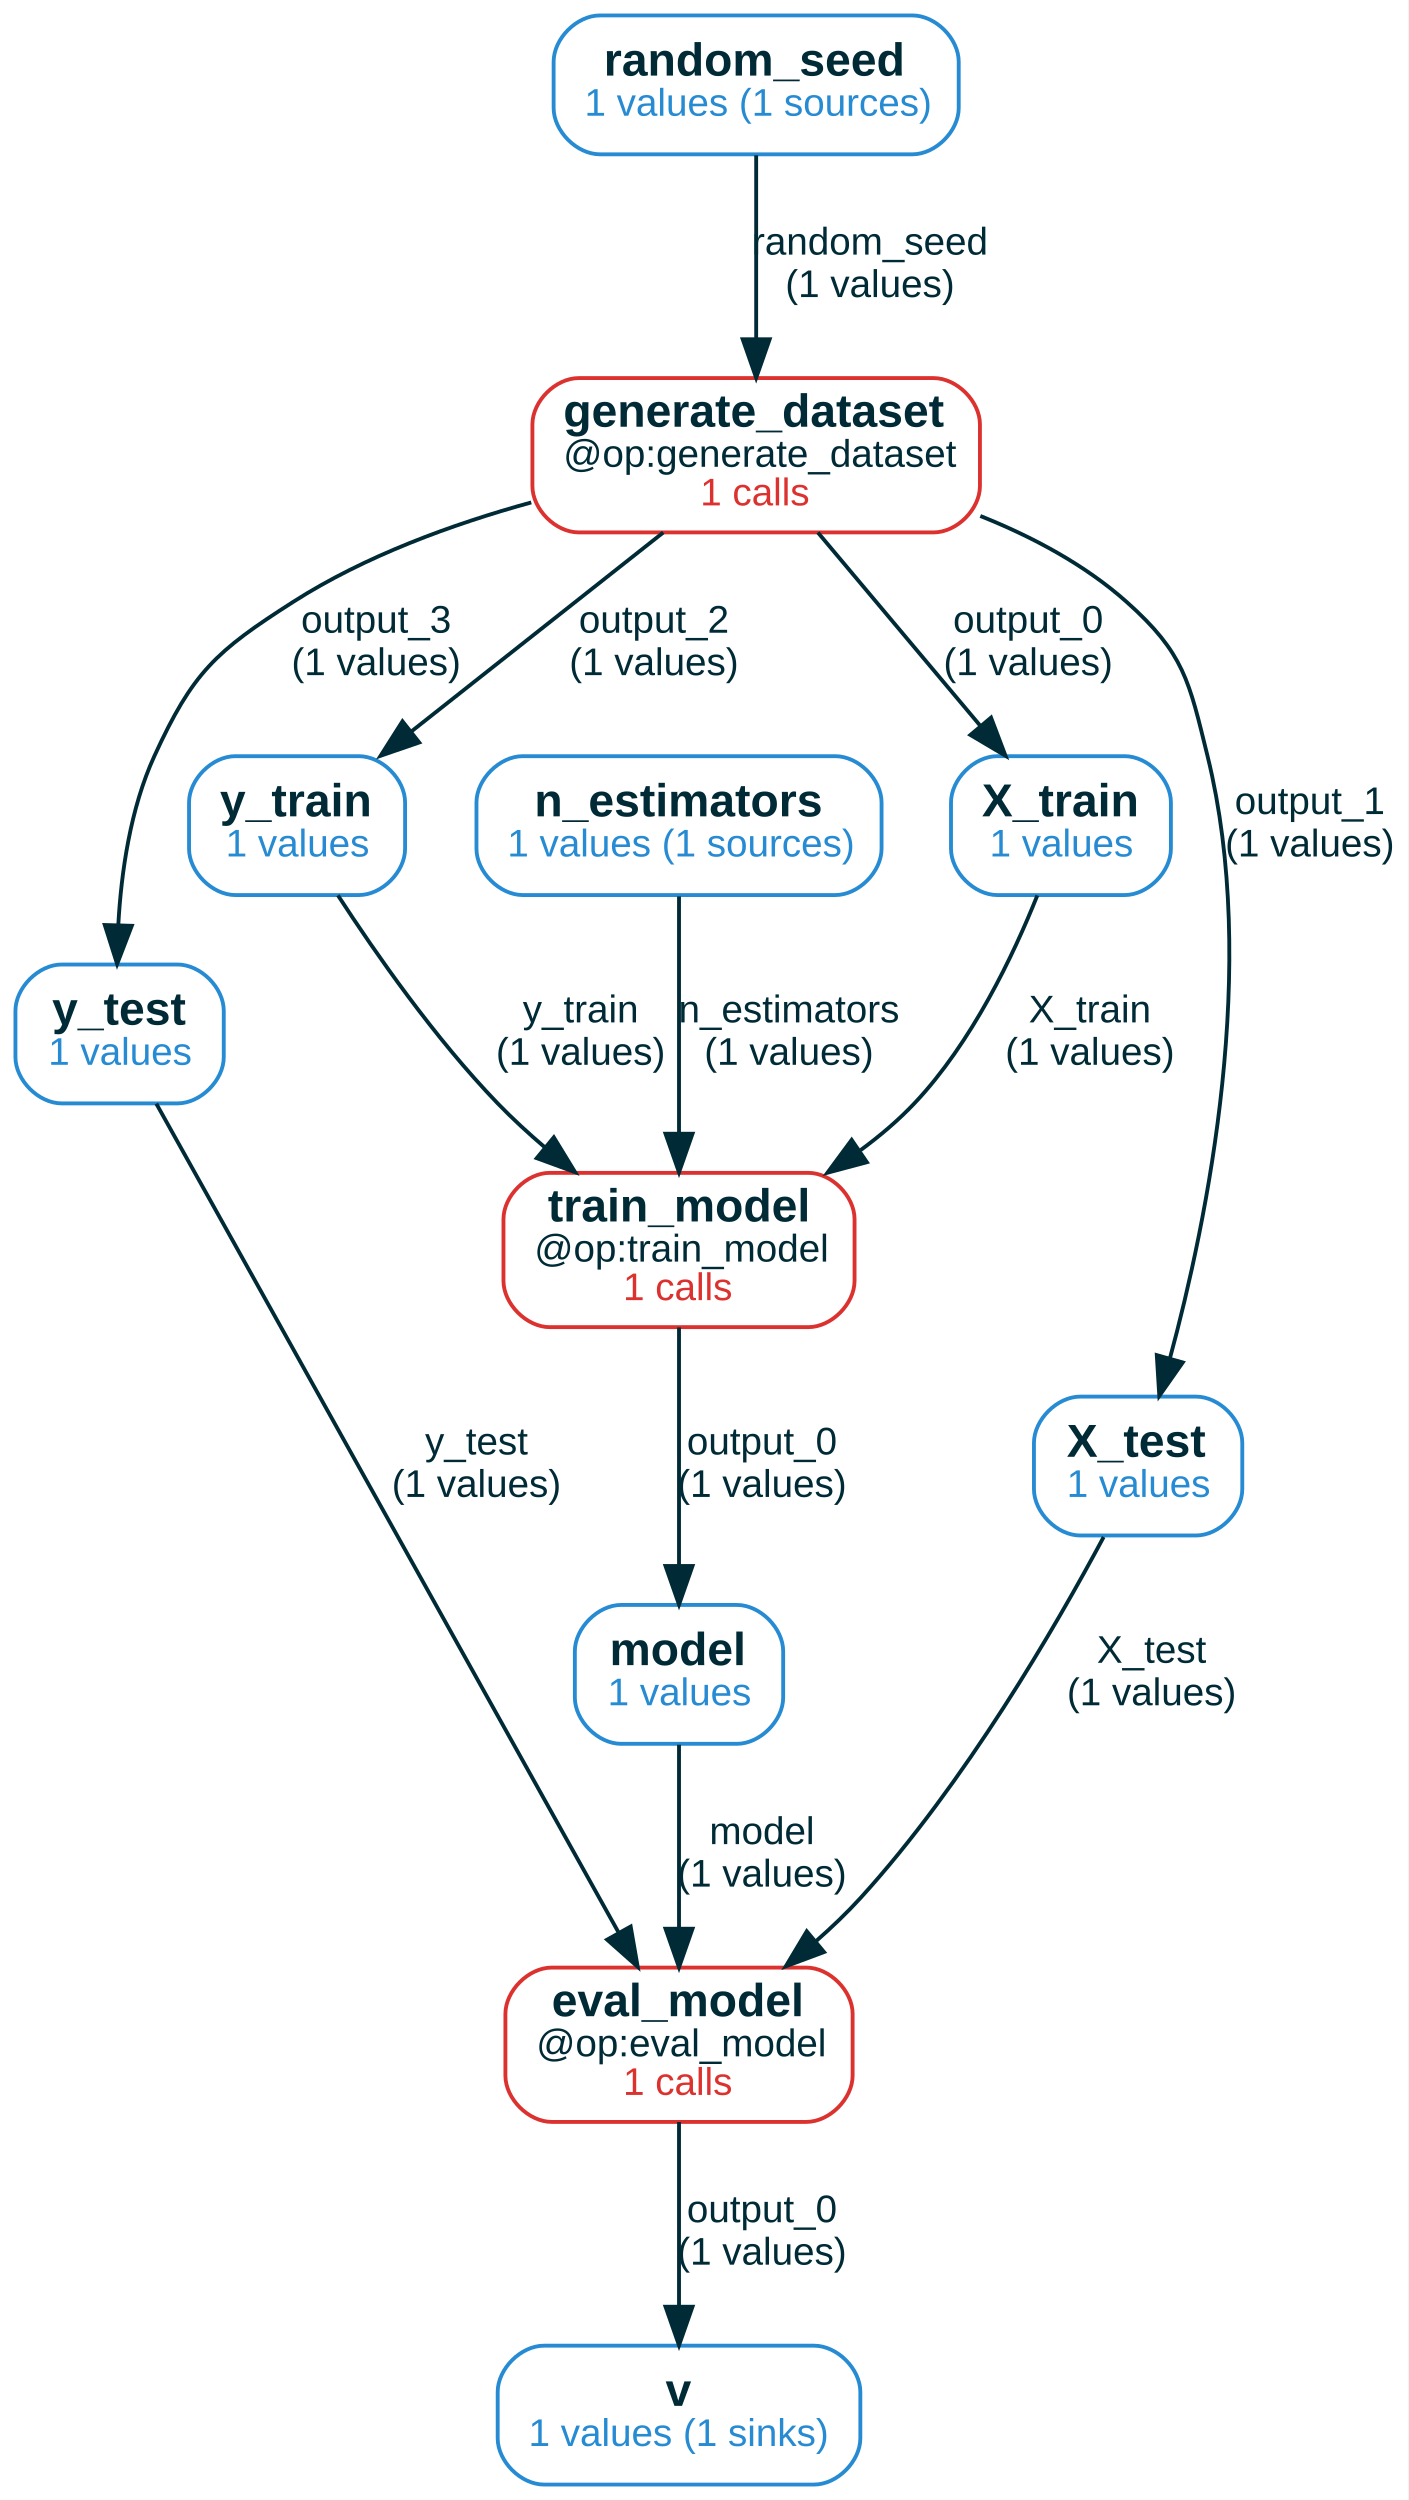
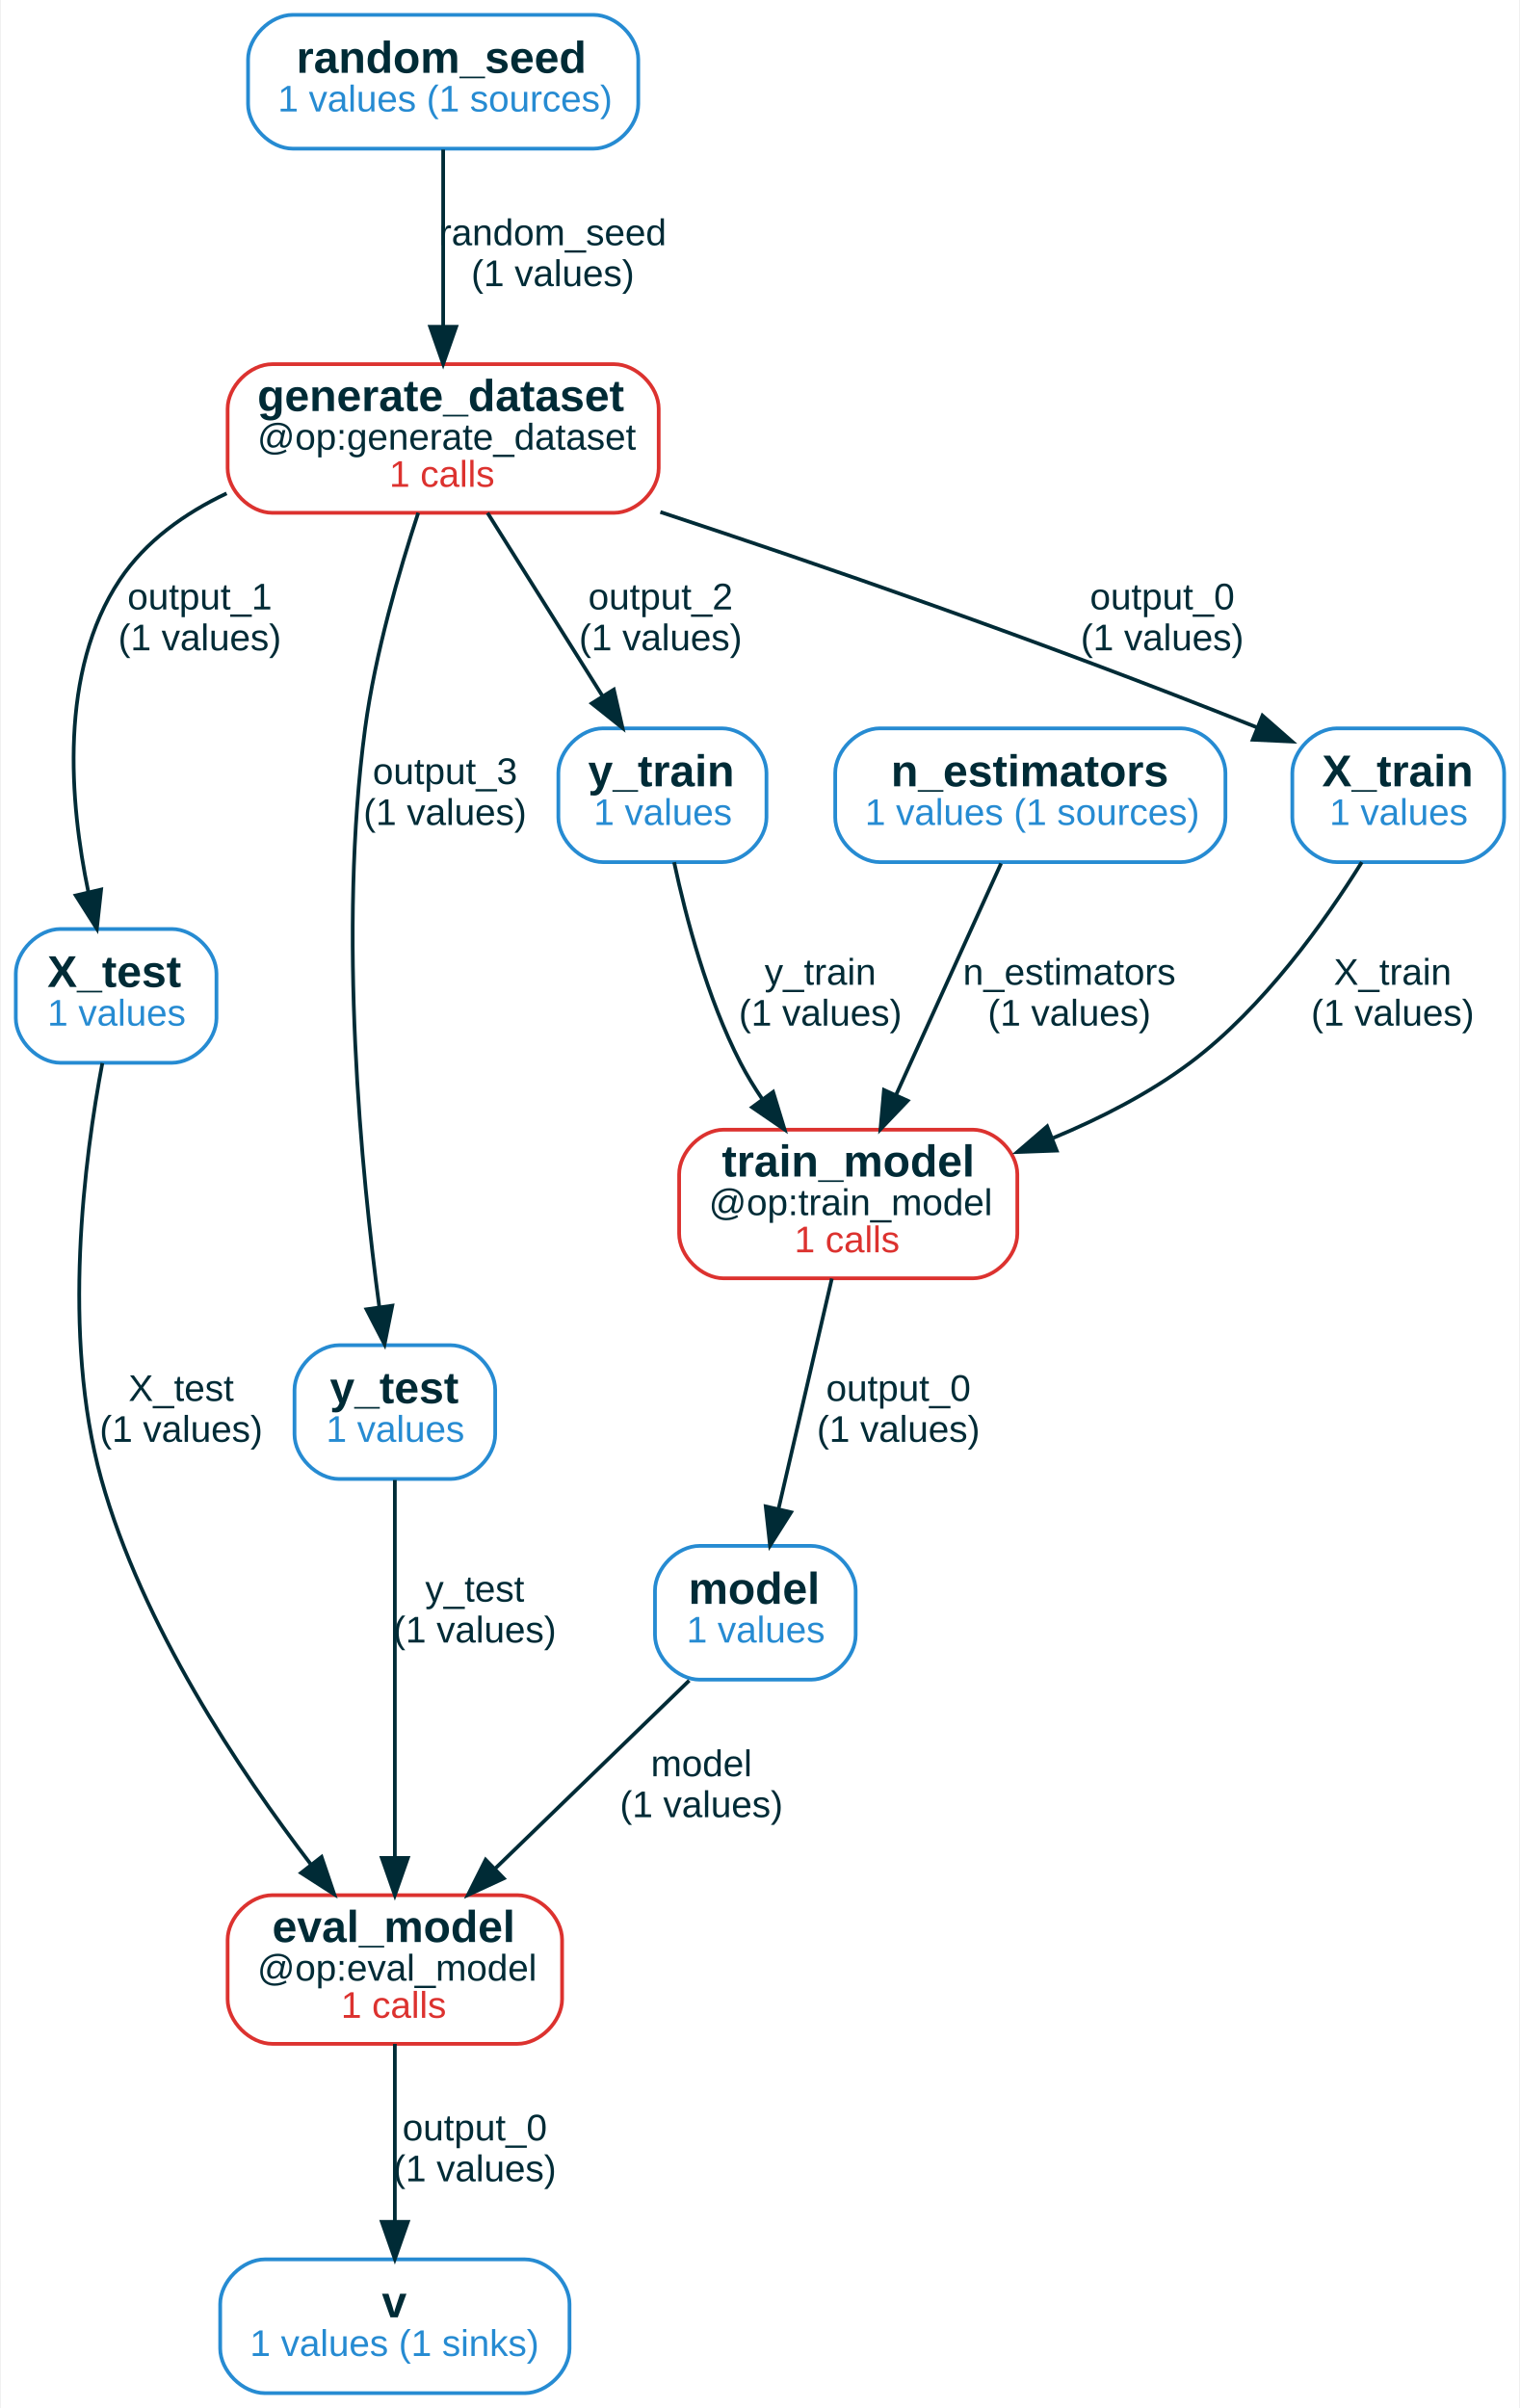
- <svg xmlns="http://www.w3.org/2000/svg" width="365pt" height="648pt" viewBox="0.00 0.00 365.00 648.00">
+ <svg xmlns="http://www.w3.org/2000/svg" width="409pt" height="648pt" viewBox="0.00 0.00 408.50 648.00">
  <g id="graph0" class="graph" transform="scale(1 1) rotate(0) translate(4 644)">
-     <polygon fill="white" stroke="transparent" points="-4,4 -4,-644 361,-644 361,4 -4,4" />
+     <polygon fill="white" stroke="transparent" points="-4,4 -4,-644 404.5,-644 404.5,4 -4,4" />
    <g id="node1" class="node">
+       <path fill="none" stroke="#268bd2" d="M137,-36C137,-36 67,-36 67,-36 61,-36 55,-30 55,-24 55,-24 55,-12 55,-12 55,-6 61,0 67,0 67,0 137,0 137,0 143,0 149,-6 149,-12 149,-12 149,-24 149,-24 149,-30 143,-36 137,-36" />
+       <text text-anchor="start" x="98.5" y="-20.4" font-family="Liberation Sans,Helvetica,Arial,sans-serif" font-weight="bold" font-size="12.00" fill="#002b36">v</text>
+       <text text-anchor="start" x="63" y="-10" font-family="Liberation Sans,Helvetica,Arial,sans-serif" font-size="10.00" fill="#268bd2">1 values (1 sinks)</text>
+     </g>
+     <g id="node2" class="node">
+       <path fill="none" stroke="#268bd2" d="M155.5,-640C155.5,-640 74.5,-640 74.5,-640 68.5,-640 62.5,-634 62.5,-628 62.5,-628 62.5,-616 62.5,-616 62.5,-610 68.5,-604 74.5,-604 74.5,-604 155.5,-604 155.5,-604 161.5,-604 167.5,-610 167.5,-616 167.5,-616 167.5,-628 167.5,-628 167.5,-634 161.5,-640 155.5,-640" />
+       <text text-anchor="start" x="75.5" y="-624.4" font-family="Liberation Sans,Helvetica,Arial,sans-serif" font-weight="bold" font-size="12.00" fill="#002b36">random_seed</text>
+       <text text-anchor="start" x="70.5" y="-614" font-family="Liberation Sans,Helvetica,Arial,sans-serif" font-size="10.00" fill="#268bd2">1 values (1 sources)</text>
+     </g>
+     <g id="node9" class="node">
+       <path fill="none" stroke="#dc322f" d="M161,-546C161,-546 69,-546 69,-546 63,-546 57,-540 57,-534 57,-534 57,-518 57,-518 57,-512 63,-506 69,-506 69,-506 161,-506 161,-506 167,-506 173,-512 173,-518 173,-518 173,-534 173,-534 173,-540 167,-546 161,-546" />
+       <text text-anchor="start" x="65" y="-533.4" font-family="Liberation Sans,Helvetica,Arial,sans-serif" font-weight="bold" font-size="12.00" fill="#002b36">generate_dataset</text>
+       <text text-anchor="start" x="65" y="-523" font-family="Liberation Sans,Helvetica,Arial,sans-serif" font-size="10.00" fill="#002b36">@op:generate_dataset</text>
+       <text text-anchor="start" x="100.5" y="-513" font-family="Liberation Sans,Helvetica,Arial,sans-serif" font-size="10.00" fill="#dc322f">1 calls</text>
+     </g>
+     <g id="edge9" class="edge">
+       <path fill="none" stroke="#002b36" d="M115,-603.76C115,-590.5 115,-571.86 115,-556.27" />
+       <polygon fill="#002b36" stroke="#002b36" points="118.5,-556.07 115,-546.07 111.5,-556.07 118.5,-556.07" />
+       <text text-anchor="middle" x="144.5" y="-578" font-family="Liberation Sans,Helvetica,Arial,sans-serif" font-size="10.00" fill="#002b36">random_seed</text>
+       <text text-anchor="middle" x="144.5" y="-567" font-family="Liberation Sans,Helvetica,Arial,sans-serif" font-size="10.00" fill="#002b36">(1 values)</text>
+     </g>
+     <g id="node3" class="node">
      <path fill="none" stroke="#268bd2" d="M42,-394C42,-394 12,-394 12,-394 6,-394 0,-388 0,-382 0,-382 0,-370 0,-370 0,-364 6,-358 12,-358 12,-358 42,-358 42,-358 48,-358 54,-364 54,-370 54,-370 54,-382 54,-382 54,-388 48,-394 42,-394" />
-       <text text-anchor="start" x="9.5" y="-378.4" font-family="Liberation Sans,Helvetica,Arial,sans-serif" font-weight="bold" font-size="12.00" fill="#002b36">y_test</text>
+       <text text-anchor="start" x="8.5" y="-378.4" font-family="Liberation Sans,Helvetica,Arial,sans-serif" font-weight="bold" font-size="12.00" fill="#002b36">X_test</text>
      <text text-anchor="start" x="8.5" y="-368" font-family="Liberation Sans,Helvetica,Arial,sans-serif" font-size="10.00" fill="#268bd2">1 values</text>
    </g>
    <g id="node10" class="node">
-       <path fill="none" stroke="#dc322f" d="M205,-134C205,-134 139,-134 139,-134 133,-134 127,-128 127,-122 127,-122 127,-106 127,-106 127,-100 133,-94 139,-94 139,-94 205,-94 205,-94 211,-94 217,-100 217,-106 217,-106 217,-122 217,-122 217,-128 211,-134 205,-134" />
-       <text text-anchor="start" x="139" y="-121.4" font-family="Liberation Sans,Helvetica,Arial,sans-serif" font-weight="bold" font-size="12.00" fill="#002b36">eval_model</text>
-       <text text-anchor="start" x="135" y="-111" font-family="Liberation Sans,Helvetica,Arial,sans-serif" font-size="10.00" fill="#002b36">@op:eval_model</text>
-       <text text-anchor="start" x="157.5" y="-101" font-family="Liberation Sans,Helvetica,Arial,sans-serif" font-size="10.00" fill="#dc322f">1 calls</text>
+       <path fill="none" stroke="#dc322f" d="M135,-134C135,-134 69,-134 69,-134 63,-134 57,-128 57,-122 57,-122 57,-106 57,-106 57,-100 63,-94 69,-94 69,-94 135,-94 135,-94 141,-94 147,-100 147,-106 147,-106 147,-122 147,-122 147,-128 141,-134 135,-134" />
+       <text text-anchor="start" x="69" y="-121.4" font-family="Liberation Sans,Helvetica,Arial,sans-serif" font-weight="bold" font-size="12.00" fill="#002b36">eval_model</text>
+       <text text-anchor="start" x="65" y="-111" font-family="Liberation Sans,Helvetica,Arial,sans-serif" font-size="10.00" fill="#002b36">@op:eval_model</text>
+       <text text-anchor="start" x="87.5" y="-101" font-family="Liberation Sans,Helvetica,Arial,sans-serif" font-size="10.00" fill="#dc322f">1 calls</text>
+     </g>
+     <g id="edge2" class="edge">
+       <path fill="none" stroke="#002b36" d="M23.29,-357.92C18.56,-332.85 12.19,-284.86 23,-246 33.94,-206.69 60.2,-167.38 79.45,-142.23" />
+       <polygon fill="#002b36" stroke="#002b36" points="82.28,-144.3 85.68,-134.26 76.76,-139.99 82.28,-144.3" />
+       <text text-anchor="middle" x="44.5" y="-267" font-family="Liberation Sans,Helvetica,Arial,sans-serif" font-size="10.00" fill="#002b36">X_test</text>
+       <text text-anchor="middle" x="44.5" y="-256" font-family="Liberation Sans,Helvetica,Arial,sans-serif" font-size="10.00" fill="#002b36">(1 values)</text>
+     </g>
+     <g id="node4" class="node">
+       <path fill="none" stroke="#268bd2" d="M117,-282C117,-282 87,-282 87,-282 81,-282 75,-276 75,-270 75,-270 75,-258 75,-258 75,-252 81,-246 87,-246 87,-246 117,-246 117,-246 123,-246 129,-252 129,-258 129,-258 129,-270 129,-270 129,-276 123,-282 117,-282" />
+       <text text-anchor="start" x="84.5" y="-266.4" font-family="Liberation Sans,Helvetica,Arial,sans-serif" font-weight="bold" font-size="12.00" fill="#002b36">y_test</text>
+       <text text-anchor="start" x="83.5" y="-256" font-family="Liberation Sans,Helvetica,Arial,sans-serif" font-size="10.00" fill="#268bd2">1 values</text>
    </g>
    <g id="edge4" class="edge">
-       <path fill="none" stroke="#002b36" d="M36.51,-357.94C60.94,-314.14 126.07,-197.36 156.25,-143.25" />
-       <polygon fill="#002b36" stroke="#002b36" points="159.47,-144.65 161.29,-134.21 153.36,-141.24 159.47,-144.65" />
-       <text text-anchor="middle" x="119.5" y="-267" font-family="Liberation Sans,Helvetica,Arial,sans-serif" font-size="10.00" fill="#002b36">y_test</text>
-       <text text-anchor="middle" x="119.5" y="-256" font-family="Liberation Sans,Helvetica,Arial,sans-serif" font-size="10.00" fill="#002b36">(1 values)</text>
+       <path fill="none" stroke="#002b36" d="M102,-245.73C102,-220.88 102,-174.68 102,-144.39" />
+       <polygon fill="#002b36" stroke="#002b36" points="105.5,-144.02 102,-134.02 98.5,-144.02 105.5,-144.02" />
+       <text text-anchor="middle" x="123.5" y="-213" font-family="Liberation Sans,Helvetica,Arial,sans-serif" font-size="10.00" fill="#002b36">y_test</text>
+       <text text-anchor="middle" x="123.5" y="-202" font-family="Liberation Sans,Helvetica,Arial,sans-serif" font-size="10.00" fill="#002b36">(1 values)</text>
    </g>
-     <g id="node2" class="node">
-       <path fill="none" stroke="#268bd2" d="M207,-36C207,-36 137,-36 137,-36 131,-36 125,-30 125,-24 125,-24 125,-12 125,-12 125,-6 131,0 137,0 137,0 207,0 207,0 213,0 219,-6 219,-12 219,-12 219,-24 219,-24 219,-30 213,-36 207,-36" />
-       <text text-anchor="start" x="168.5" y="-20.4" font-family="Liberation Sans,Helvetica,Arial,sans-serif" font-weight="bold" font-size="12.00" fill="#002b36">v</text>
-       <text text-anchor="start" x="133" y="-10" font-family="Liberation Sans,Helvetica,Arial,sans-serif" font-size="10.00" fill="#268bd2">1 values (1 sinks)</text>
-     </g>
-     <g id="node3" class="node">
-       <path fill="none" stroke="#268bd2" d="M232.5,-640C232.5,-640 151.5,-640 151.5,-640 145.5,-640 139.5,-634 139.5,-628 139.5,-628 139.5,-616 139.5,-616 139.5,-610 145.5,-604 151.5,-604 151.5,-604 232.5,-604 232.5,-604 238.5,-604 244.5,-610 244.5,-616 244.5,-616 244.5,-628 244.5,-628 244.5,-634 238.5,-640 232.5,-640" />
-       <text text-anchor="start" x="152.5" y="-624.4" font-family="Liberation Sans,Helvetica,Arial,sans-serif" font-weight="bold" font-size="12.00" fill="#002b36">random_seed</text>
-       <text text-anchor="start" x="147.5" y="-614" font-family="Liberation Sans,Helvetica,Arial,sans-serif" font-size="10.00" fill="#268bd2">1 values (1 sources)</text>
-     </g>
-     <g id="node9" class="node">
-       <path fill="none" stroke="#dc322f" d="M238,-546C238,-546 146,-546 146,-546 140,-546 134,-540 134,-534 134,-534 134,-518 134,-518 134,-512 140,-506 146,-506 146,-506 238,-506 238,-506 244,-506 250,-512 250,-518 250,-518 250,-534 250,-534 250,-540 244,-546 238,-546" />
-       <text text-anchor="start" x="142" y="-533.4" font-family="Liberation Sans,Helvetica,Arial,sans-serif" font-weight="bold" font-size="12.00" fill="#002b36">generate_dataset</text>
-       <text text-anchor="start" x="142" y="-523" font-family="Liberation Sans,Helvetica,Arial,sans-serif" font-size="10.00" fill="#002b36">@op:generate_dataset</text>
-       <text text-anchor="start" x="177.5" y="-513" font-family="Liberation Sans,Helvetica,Arial,sans-serif" font-size="10.00" fill="#dc322f">1 calls</text>
-     </g>
-     <g id="edge9" class="edge">
-       <path fill="none" stroke="#002b36" d="M192,-603.76C192,-590.5 192,-571.86 192,-556.27" />
-       <polygon fill="#002b36" stroke="#002b36" points="195.5,-556.07 192,-546.07 188.5,-556.07 195.5,-556.07" />
-       <text text-anchor="middle" x="221.5" y="-578" font-family="Liberation Sans,Helvetica,Arial,sans-serif" font-size="10.00" fill="#002b36">random_seed</text>
-       <text text-anchor="middle" x="221.5" y="-567" font-family="Liberation Sans,Helvetica,Arial,sans-serif" font-size="10.00" fill="#002b36">(1 values)</text>
-     </g>
-     <g id="node4" class="node">
-       <path fill="none" stroke="#268bd2" d="M187,-228C187,-228 157,-228 157,-228 151,-228 145,-222 145,-216 145,-216 145,-204 145,-204 145,-198 151,-192 157,-192 157,-192 187,-192 187,-192 193,-192 199,-198 199,-204 199,-204 199,-216 199,-216 199,-222 193,-228 187,-228" />
-       <text text-anchor="start" x="154" y="-212.4" font-family="Liberation Sans,Helvetica,Arial,sans-serif" font-weight="bold" font-size="12.00" fill="#002b36">model</text>
-       <text text-anchor="start" x="153.5" y="-202" font-family="Liberation Sans,Helvetica,Arial,sans-serif" font-size="10.00" fill="#268bd2">1 values</text>
+     <g id="node5" class="node">
+       <path fill="none" stroke="#268bd2" d="M214,-228C214,-228 184,-228 184,-228 178,-228 172,-222 172,-216 172,-216 172,-204 172,-204 172,-198 178,-192 184,-192 184,-192 214,-192 214,-192 220,-192 226,-198 226,-204 226,-204 226,-216 226,-216 226,-222 220,-228 214,-228" />
+       <text text-anchor="start" x="181" y="-212.4" font-family="Liberation Sans,Helvetica,Arial,sans-serif" font-weight="bold" font-size="12.00" fill="#002b36">model</text>
+       <text text-anchor="start" x="180.5" y="-202" font-family="Liberation Sans,Helvetica,Arial,sans-serif" font-size="10.00" fill="#268bd2">1 values</text>
    </g>
    <g id="edge3" class="edge">
-       <path fill="none" stroke="#002b36" d="M172,-191.76C172,-178.5 172,-159.86 172,-144.27" />
-       <polygon fill="#002b36" stroke="#002b36" points="175.5,-144.07 172,-134.07 168.5,-144.07 175.5,-144.07" />
-       <text text-anchor="middle" x="193.5" y="-166" font-family="Liberation Sans,Helvetica,Arial,sans-serif" font-size="10.00" fill="#002b36">model</text>
-       <text text-anchor="middle" x="193.5" y="-155" font-family="Liberation Sans,Helvetica,Arial,sans-serif" font-size="10.00" fill="#002b36">(1 values)</text>
+       <path fill="none" stroke="#002b36" d="M181.21,-191.76C166.6,-177.6 145.68,-157.33 129,-141.17" />
+       <polygon fill="#002b36" stroke="#002b36" points="131.3,-138.52 121.68,-134.07 126.43,-143.54 131.3,-138.52" />
+       <text text-anchor="middle" x="184.5" y="-166" font-family="Liberation Sans,Helvetica,Arial,sans-serif" font-size="10.00" fill="#002b36">model</text>
+       <text text-anchor="middle" x="184.5" y="-155" font-family="Liberation Sans,Helvetica,Arial,sans-serif" font-size="10.00" fill="#002b36">(1 values)</text>
    </g>
-     <g id="node5" class="node">
-       <path fill="none" stroke="#268bd2" d="M212.5,-448C212.5,-448 131.5,-448 131.5,-448 125.5,-448 119.5,-442 119.5,-436 119.5,-436 119.5,-424 119.5,-424 119.5,-418 125.5,-412 131.5,-412 131.5,-412 212.5,-412 212.5,-412 218.5,-412 224.5,-418 224.5,-424 224.5,-424 224.5,-436 224.5,-436 224.5,-442 218.5,-448 212.5,-448" />
-       <text text-anchor="start" x="134.5" y="-432.4" font-family="Liberation Sans,Helvetica,Arial,sans-serif" font-weight="bold" font-size="12.00" fill="#002b36">n_estimators</text>
-       <text text-anchor="start" x="127.5" y="-422" font-family="Liberation Sans,Helvetica,Arial,sans-serif" font-size="10.00" fill="#268bd2">1 values (1 sources)</text>
+     <g id="node6" class="node">
+       <path fill="none" stroke="#268bd2" d="M388.5,-448C388.5,-448 355.5,-448 355.5,-448 349.5,-448 343.5,-442 343.5,-436 343.5,-436 343.5,-424 343.5,-424 343.5,-418 349.5,-412 355.5,-412 355.5,-412 388.5,-412 388.5,-412 394.5,-412 400.5,-418 400.5,-424 400.5,-424 400.5,-436 400.5,-436 400.5,-442 394.5,-448 388.5,-448" />
+       <text text-anchor="start" x="351.5" y="-432.4" font-family="Liberation Sans,Helvetica,Arial,sans-serif" font-weight="bold" font-size="12.00" fill="#002b36">X_train</text>
+       <text text-anchor="start" x="353.5" y="-422" font-family="Liberation Sans,Helvetica,Arial,sans-serif" font-size="10.00" fill="#268bd2">1 values</text>
    </g>
    <g id="node11" class="node">
-       <path fill="none" stroke="#dc322f" d="M205.5,-340C205.5,-340 138.5,-340 138.5,-340 132.5,-340 126.5,-334 126.5,-328 126.5,-328 126.5,-312 126.5,-312 126.5,-306 132.5,-300 138.5,-300 138.5,-300 205.5,-300 205.5,-300 211.5,-300 217.5,-306 217.5,-312 217.5,-312 217.5,-328 217.5,-328 217.5,-334 211.5,-340 205.5,-340" />
-       <text text-anchor="start" x="138" y="-327.4" font-family="Liberation Sans,Helvetica,Arial,sans-serif" font-weight="bold" font-size="12.00" fill="#002b36">train_model</text>
-       <text text-anchor="start" x="134.5" y="-317" font-family="Liberation Sans,Helvetica,Arial,sans-serif" font-size="10.00" fill="#002b36">@op:train_model</text>
-       <text text-anchor="start" x="157.5" y="-307" font-family="Liberation Sans,Helvetica,Arial,sans-serif" font-size="10.00" fill="#dc322f">1 calls</text>
+       <path fill="none" stroke="#dc322f" d="M257.5,-340C257.5,-340 190.5,-340 190.5,-340 184.5,-340 178.5,-334 178.5,-328 178.5,-328 178.5,-312 178.5,-312 178.5,-306 184.5,-300 190.5,-300 190.5,-300 257.5,-300 257.5,-300 263.5,-300 269.5,-306 269.5,-312 269.5,-312 269.5,-328 269.5,-328 269.5,-334 263.5,-340 257.5,-340" />
+       <text text-anchor="start" x="190" y="-327.4" font-family="Liberation Sans,Helvetica,Arial,sans-serif" font-weight="bold" font-size="12.00" fill="#002b36">train_model</text>
+       <text text-anchor="start" x="186.5" y="-317" font-family="Liberation Sans,Helvetica,Arial,sans-serif" font-size="10.00" fill="#002b36">@op:train_model</text>
+       <text text-anchor="start" x="209.5" y="-307" font-family="Liberation Sans,Helvetica,Arial,sans-serif" font-size="10.00" fill="#dc322f">1 calls</text>
+     </g>
+     <g id="edge11" class="edge">
+       <path fill="none" stroke="#002b36" d="M362.2,-411.99C352.32,-396.13 335.73,-372.77 316,-358 305.02,-349.78 291.96,-343.09 279.18,-337.78" />
+       <polygon fill="#002b36" stroke="#002b36" points="280.09,-334.37 269.5,-333.98 277.53,-340.89 280.09,-334.37" />
+       <text text-anchor="middle" x="370.5" y="-379" font-family="Liberation Sans,Helvetica,Arial,sans-serif" font-size="10.00" fill="#002b36">X_train</text>
+       <text text-anchor="middle" x="370.5" y="-368" font-family="Liberation Sans,Helvetica,Arial,sans-serif" font-size="10.00" fill="#002b36">(1 values)</text>
+     </g>
+     <g id="node7" class="node">
+       <path fill="none" stroke="#268bd2" d="M190,-448C190,-448 158,-448 158,-448 152,-448 146,-442 146,-436 146,-436 146,-424 146,-424 146,-418 152,-412 158,-412 158,-412 190,-412 190,-412 196,-412 202,-418 202,-424 202,-424 202,-436 202,-436 202,-442 196,-448 190,-448" />
+       <text text-anchor="start" x="154" y="-432.4" font-family="Liberation Sans,Helvetica,Arial,sans-serif" font-weight="bold" font-size="12.00" fill="#002b36">y_train</text>
+       <text text-anchor="start" x="155.5" y="-422" font-family="Liberation Sans,Helvetica,Arial,sans-serif" font-size="10.00" fill="#268bd2">1 values</text>
+     </g>
+     <g id="edge13" class="edge">
+       <path fill="none" stroke="#002b36" d="M177.15,-411.97C180.32,-397.14 186.04,-375.36 195,-358 196.71,-354.69 198.73,-351.38 200.9,-348.18" />
+       <polygon fill="#002b36" stroke="#002b36" points="203.79,-350.16 206.88,-340.03 198.14,-346.02 203.79,-350.16" />
+       <text text-anchor="middle" x="216.5" y="-379" font-family="Liberation Sans,Helvetica,Arial,sans-serif" font-size="10.00" fill="#002b36">y_train</text>
+       <text text-anchor="middle" x="216.5" y="-368" font-family="Liberation Sans,Helvetica,Arial,sans-serif" font-size="10.00" fill="#002b36">(1 values)</text>
+     </g>
+     <g id="node8" class="node">
+       <path fill="none" stroke="#268bd2" d="M313.5,-448C313.5,-448 232.5,-448 232.5,-448 226.5,-448 220.5,-442 220.5,-436 220.5,-436 220.5,-424 220.5,-424 220.5,-418 226.5,-412 232.5,-412 232.5,-412 313.5,-412 313.5,-412 319.5,-412 325.5,-418 325.5,-424 325.5,-424 325.5,-436 325.5,-436 325.5,-442 319.5,-448 313.5,-448" />
+       <text text-anchor="start" x="235.5" y="-432.4" font-family="Liberation Sans,Helvetica,Arial,sans-serif" font-weight="bold" font-size="12.00" fill="#002b36">n_estimators</text>
+       <text text-anchor="start" x="228.5" y="-422" font-family="Liberation Sans,Helvetica,Arial,sans-serif" font-size="10.00" fill="#268bd2">1 values (1 sources)</text>
    </g>
    <g id="edge12" class="edge">
-       <path fill="none" stroke="#002b36" d="M172,-411.65C172,-395.15 172,-370 172,-350.37" />
-       <polygon fill="#002b36" stroke="#002b36" points="175.5,-350.13 172,-340.13 168.5,-350.13 175.5,-350.13" />
-       <text text-anchor="middle" x="200.5" y="-379" font-family="Liberation Sans,Helvetica,Arial,sans-serif" font-size="10.00" fill="#002b36">n_estimators</text>
-       <text text-anchor="middle" x="200.5" y="-368" font-family="Liberation Sans,Helvetica,Arial,sans-serif" font-size="10.00" fill="#002b36">(1 values)</text>
+       <path fill="none" stroke="#002b36" d="M265.13,-411.65C257.5,-394.84 245.81,-369.06 236.84,-349.29" />
+       <polygon fill="#002b36" stroke="#002b36" points="240,-347.79 232.68,-340.13 233.62,-350.68 240,-347.79" />
+       <text text-anchor="middle" x="283.5" y="-379" font-family="Liberation Sans,Helvetica,Arial,sans-serif" font-size="10.00" fill="#002b36">n_estimators</text>
+       <text text-anchor="middle" x="283.5" y="-368" font-family="Liberation Sans,Helvetica,Arial,sans-serif" font-size="10.00" fill="#002b36">(1 values)</text>
    </g>
-     <g id="node6" class="node">
-       <path fill="none" stroke="#268bd2" d="M287.5,-448C287.5,-448 254.5,-448 254.5,-448 248.5,-448 242.5,-442 242.5,-436 242.5,-436 242.5,-424 242.5,-424 242.5,-418 248.5,-412 254.5,-412 254.5,-412 287.5,-412 287.5,-412 293.5,-412 299.5,-418 299.5,-424 299.5,-424 299.5,-436 299.5,-436 299.5,-442 293.5,-448 287.5,-448" />
-       <text text-anchor="start" x="250.5" y="-432.4" font-family="Liberation Sans,Helvetica,Arial,sans-serif" font-weight="bold" font-size="12.00" fill="#002b36">X_train</text>
-       <text text-anchor="start" x="252.5" y="-422" font-family="Liberation Sans,Helvetica,Arial,sans-serif" font-size="10.00" fill="#268bd2">1 values</text>
-     </g>
-     <g id="edge11" class="edge">
-       <path fill="none" stroke="#002b36" d="M264.88,-411.91C258.69,-396.44 247.91,-373.73 233,-358 228.85,-353.62 224.08,-349.57 219.06,-345.88" />
-       <polygon fill="#002b36" stroke="#002b36" points="220.69,-342.76 210.46,-340.02 216.75,-348.54 220.69,-342.76" />
-       <text text-anchor="middle" x="278.5" y="-379" font-family="Liberation Sans,Helvetica,Arial,sans-serif" font-size="10.00" fill="#002b36">X_train</text>
-       <text text-anchor="middle" x="278.5" y="-368" font-family="Liberation Sans,Helvetica,Arial,sans-serif" font-size="10.00" fill="#002b36">(1 values)</text>
-     </g>
-     <g id="node7" class="node">
-       <path fill="none" stroke="#268bd2" d="M89,-448C89,-448 57,-448 57,-448 51,-448 45,-442 45,-436 45,-436 45,-424 45,-424 45,-418 51,-412 57,-412 57,-412 89,-412 89,-412 95,-412 101,-418 101,-424 101,-424 101,-436 101,-436 101,-442 95,-448 89,-448" />
-       <text text-anchor="start" x="53" y="-432.4" font-family="Liberation Sans,Helvetica,Arial,sans-serif" font-weight="bold" font-size="12.00" fill="#002b36">y_train</text>
-       <text text-anchor="start" x="54.5" y="-422" font-family="Liberation Sans,Helvetica,Arial,sans-serif" font-size="10.00" fill="#268bd2">1 values</text>
-     </g>
-     <g id="edge13" class="edge">
-       <path fill="none" stroke="#002b36" d="M83.59,-411.93C93.36,-396.89 108.76,-374.81 125,-358 128.79,-354.08 133,-350.21 137.3,-346.54" />
-       <polygon fill="#002b36" stroke="#002b36" points="139.55,-349.21 145.07,-340.17 135.12,-343.8 139.55,-349.21" />
-       <text text-anchor="middle" x="146.5" y="-379" font-family="Liberation Sans,Helvetica,Arial,sans-serif" font-size="10.00" fill="#002b36">y_train</text>
-       <text text-anchor="middle" x="146.5" y="-368" font-family="Liberation Sans,Helvetica,Arial,sans-serif" font-size="10.00" fill="#002b36">(1 values)</text>
-     </g>
-     <g id="node8" class="node">
-       <path fill="none" stroke="#268bd2" d="M306,-282C306,-282 276,-282 276,-282 270,-282 264,-276 264,-270 264,-270 264,-258 264,-258 264,-252 270,-246 276,-246 276,-246 306,-246 306,-246 312,-246 318,-252 318,-258 318,-258 318,-270 318,-270 318,-276 312,-282 306,-282" />
-       <text text-anchor="start" x="272.5" y="-266.4" font-family="Liberation Sans,Helvetica,Arial,sans-serif" font-weight="bold" font-size="12.00" fill="#002b36">X_test</text>
-       <text text-anchor="start" x="272.5" y="-256" font-family="Liberation Sans,Helvetica,Arial,sans-serif" font-size="10.00" fill="#268bd2">1 values</text>
-     </g>
-     <g id="edge2" class="edge">
-       <path fill="none" stroke="#002b36" d="M282.07,-245.61C269.79,-222.66 246.09,-181.69 219,-152 215.5,-148.17 211.58,-144.42 207.53,-140.87" />
-       <polygon fill="#002b36" stroke="#002b36" points="209.59,-138.03 199.67,-134.33 205.11,-143.41 209.59,-138.03" />
-       <text text-anchor="middle" x="294.5" y="-213" font-family="Liberation Sans,Helvetica,Arial,sans-serif" font-size="10.00" fill="#002b36">X_test</text>
-       <text text-anchor="middle" x="294.5" y="-202" font-family="Liberation Sans,Helvetica,Arial,sans-serif" font-size="10.00" fill="#002b36">(1 values)</text>
+     <g id="edge5" class="edge">
+       <path fill="none" stroke="#002b36" d="M56.73,-511.23C45.41,-505.85 34.93,-498.37 28,-488 11.5,-463.29 14.51,-428.08 19.52,-403.98" />
+       <polygon fill="#002b36" stroke="#002b36" points="22.96,-404.62 21.81,-394.08 16.14,-403.03 22.96,-404.62" />
+       <text text-anchor="middle" x="49.5" y="-480" font-family="Liberation Sans,Helvetica,Arial,sans-serif" font-size="10.00" fill="#002b36">output_1</text>
+       <text text-anchor="middle" x="49.5" y="-469" font-family="Liberation Sans,Helvetica,Arial,sans-serif" font-size="10.00" fill="#002b36">(1 values)</text>
    </g>
    <g id="edge6" class="edge">
-       <path fill="none" stroke="#002b36" d="M133.7,-513.77C113.15,-508.11 90.56,-499.86 72,-488 51.84,-475.12 45.96,-469.75 36,-448 29.8,-434.45 27.43,-418.01 26.67,-404.37" />
-       <polygon fill="#002b36" stroke="#002b36" points="30.16,-404.02 26.36,-394.13 23.16,-404.23 30.16,-404.02" />
-       <text text-anchor="middle" x="93.5" y="-480" font-family="Liberation Sans,Helvetica,Arial,sans-serif" font-size="10.00" fill="#002b36">output_3</text>
-       <text text-anchor="middle" x="93.5" y="-469" font-family="Liberation Sans,Helvetica,Arial,sans-serif" font-size="10.00" fill="#002b36">(1 values)</text>
+       <path fill="none" stroke="#002b36" d="M108.29,-505.99C103.23,-490.58 96.7,-468.19 94,-448 86.66,-393.16 92.99,-328.32 97.8,-292.42" />
+       <polygon fill="#002b36" stroke="#002b36" points="101.31,-292.64 99.23,-282.25 94.37,-291.66 101.31,-292.64" />
+       <text text-anchor="middle" x="115.5" y="-433" font-family="Liberation Sans,Helvetica,Arial,sans-serif" font-size="10.00" fill="#002b36">output_3</text>
+       <text text-anchor="middle" x="115.5" y="-422" font-family="Liberation Sans,Helvetica,Arial,sans-serif" font-size="10.00" fill="#002b36">(1 values)</text>
    </g>
    <g id="edge7" class="edge">
-       <path fill="none" stroke="#002b36" d="M207.99,-505.98C220.12,-491.54 236.9,-471.57 250.1,-455.87" />
-       <polygon fill="#002b36" stroke="#002b36" points="252.88,-458 256.63,-448.1 247.52,-453.5 252.88,-458" />
-       <text text-anchor="middle" x="262.5" y="-480" font-family="Liberation Sans,Helvetica,Arial,sans-serif" font-size="10.00" fill="#002b36">output_0</text>
-       <text text-anchor="middle" x="262.5" y="-469" font-family="Liberation Sans,Helvetica,Arial,sans-serif" font-size="10.00" fill="#002b36">(1 values)</text>
+       <path fill="none" stroke="#002b36" d="M173.45,-506.21C215.84,-492.2 274.63,-471.99 333.92,-448.28" />
+       <polygon fill="#002b36" stroke="#002b36" points="335.47,-451.43 343.43,-444.45 332.85,-444.94 335.47,-451.43" />
+       <text text-anchor="middle" x="308.5" y="-480" font-family="Liberation Sans,Helvetica,Arial,sans-serif" font-size="10.00" fill="#002b36">output_0</text>
+       <text text-anchor="middle" x="308.5" y="-469" font-family="Liberation Sans,Helvetica,Arial,sans-serif" font-size="10.00" fill="#002b36">(1 values)</text>
    </g>
    <g id="edge8" class="edge">
-       <path fill="none" stroke="#002b36" d="M167.92,-505.98C149.06,-491.08 122.73,-470.28 102.58,-454.37" />
-       <polygon fill="#002b36" stroke="#002b36" points="104.66,-451.55 94.64,-448.1 100.32,-457.04 104.66,-451.55" />
-       <text text-anchor="middle" x="165.5" y="-480" font-family="Liberation Sans,Helvetica,Arial,sans-serif" font-size="10.00" fill="#002b36">output_2</text>
-       <text text-anchor="middle" x="165.5" y="-469" font-family="Liberation Sans,Helvetica,Arial,sans-serif" font-size="10.00" fill="#002b36">(1 values)</text>
-     </g>
-     <g id="edge5" class="edge">
-       <path fill="none" stroke="#002b36" d="M250.1,-510.26C263.62,-504.86 277.2,-497.62 288,-488 302.99,-474.65 304.19,-467.5 309,-448 322.39,-393.69 309.02,-328 299.25,-291.95" />
-       <polygon fill="#002b36" stroke="#002b36" points="302.57,-290.85 296.49,-282.18 295.84,-292.75 302.57,-290.85" />
-       <text text-anchor="middle" x="335.5" y="-433" font-family="Liberation Sans,Helvetica,Arial,sans-serif" font-size="10.00" fill="#002b36">output_1</text>
-       <text text-anchor="middle" x="335.5" y="-422" font-family="Liberation Sans,Helvetica,Arial,sans-serif" font-size="10.00" fill="#002b36">(1 values)</text>
+       <path fill="none" stroke="#002b36" d="M126.94,-505.98C135.83,-491.81 148.08,-472.3 157.85,-456.74" />
+       <polygon fill="#002b36" stroke="#002b36" points="160.92,-458.43 163.27,-448.1 154.99,-454.71 160.92,-458.43" />
+       <text text-anchor="middle" x="173.5" y="-480" font-family="Liberation Sans,Helvetica,Arial,sans-serif" font-size="10.00" fill="#002b36">output_2</text>
+       <text text-anchor="middle" x="173.5" y="-469" font-family="Liberation Sans,Helvetica,Arial,sans-serif" font-size="10.00" fill="#002b36">(1 values)</text>
    </g>
    <g id="edge1" class="edge">
-       <path fill="none" stroke="#002b36" d="M172,-93.98C172,-80.34 172,-61.75 172,-46.5" />
-       <polygon fill="#002b36" stroke="#002b36" points="175.5,-46.1 172,-36.1 168.5,-46.1 175.5,-46.1" />
-       <text text-anchor="middle" x="193.5" y="-68" font-family="Liberation Sans,Helvetica,Arial,sans-serif" font-size="10.00" fill="#002b36">output_0</text>
-       <text text-anchor="middle" x="193.5" y="-57" font-family="Liberation Sans,Helvetica,Arial,sans-serif" font-size="10.00" fill="#002b36">(1 values)</text>
+       <path fill="none" stroke="#002b36" d="M102,-93.98C102,-80.34 102,-61.75 102,-46.5" />
+       <polygon fill="#002b36" stroke="#002b36" points="105.5,-46.1 102,-36.1 98.5,-46.1 105.5,-46.1" />
+       <text text-anchor="middle" x="123.5" y="-68" font-family="Liberation Sans,Helvetica,Arial,sans-serif" font-size="10.00" fill="#002b36">output_0</text>
+       <text text-anchor="middle" x="123.5" y="-57" font-family="Liberation Sans,Helvetica,Arial,sans-serif" font-size="10.00" fill="#002b36">(1 values)</text>
    </g>
    <g id="edge10" class="edge">
-       <path fill="none" stroke="#002b36" d="M172,-299.94C172,-282.85 172,-257.58 172,-238.34" />
-       <polygon fill="#002b36" stroke="#002b36" points="175.5,-238.09 172,-228.09 168.5,-238.09 175.5,-238.09" />
-       <text text-anchor="middle" x="193.5" y="-267" font-family="Liberation Sans,Helvetica,Arial,sans-serif" font-size="10.00" fill="#002b36">output_0</text>
-       <text text-anchor="middle" x="193.5" y="-256" font-family="Liberation Sans,Helvetica,Arial,sans-serif" font-size="10.00" fill="#002b36">(1 values)</text>
+       <path fill="none" stroke="#002b36" d="M219.59,-299.94C215.61,-282.77 209.73,-257.35 205.27,-238.07" />
+       <polygon fill="#002b36" stroke="#002b36" points="208.62,-237.04 202.96,-228.09 201.8,-238.62 208.62,-237.04" />
+       <text text-anchor="middle" x="237.5" y="-267" font-family="Liberation Sans,Helvetica,Arial,sans-serif" font-size="10.00" fill="#002b36">output_0</text>
+       <text text-anchor="middle" x="237.5" y="-256" font-family="Liberation Sans,Helvetica,Arial,sans-serif" font-size="10.00" fill="#002b36">(1 values)</text>
    </g>
  </g>
</svg>
